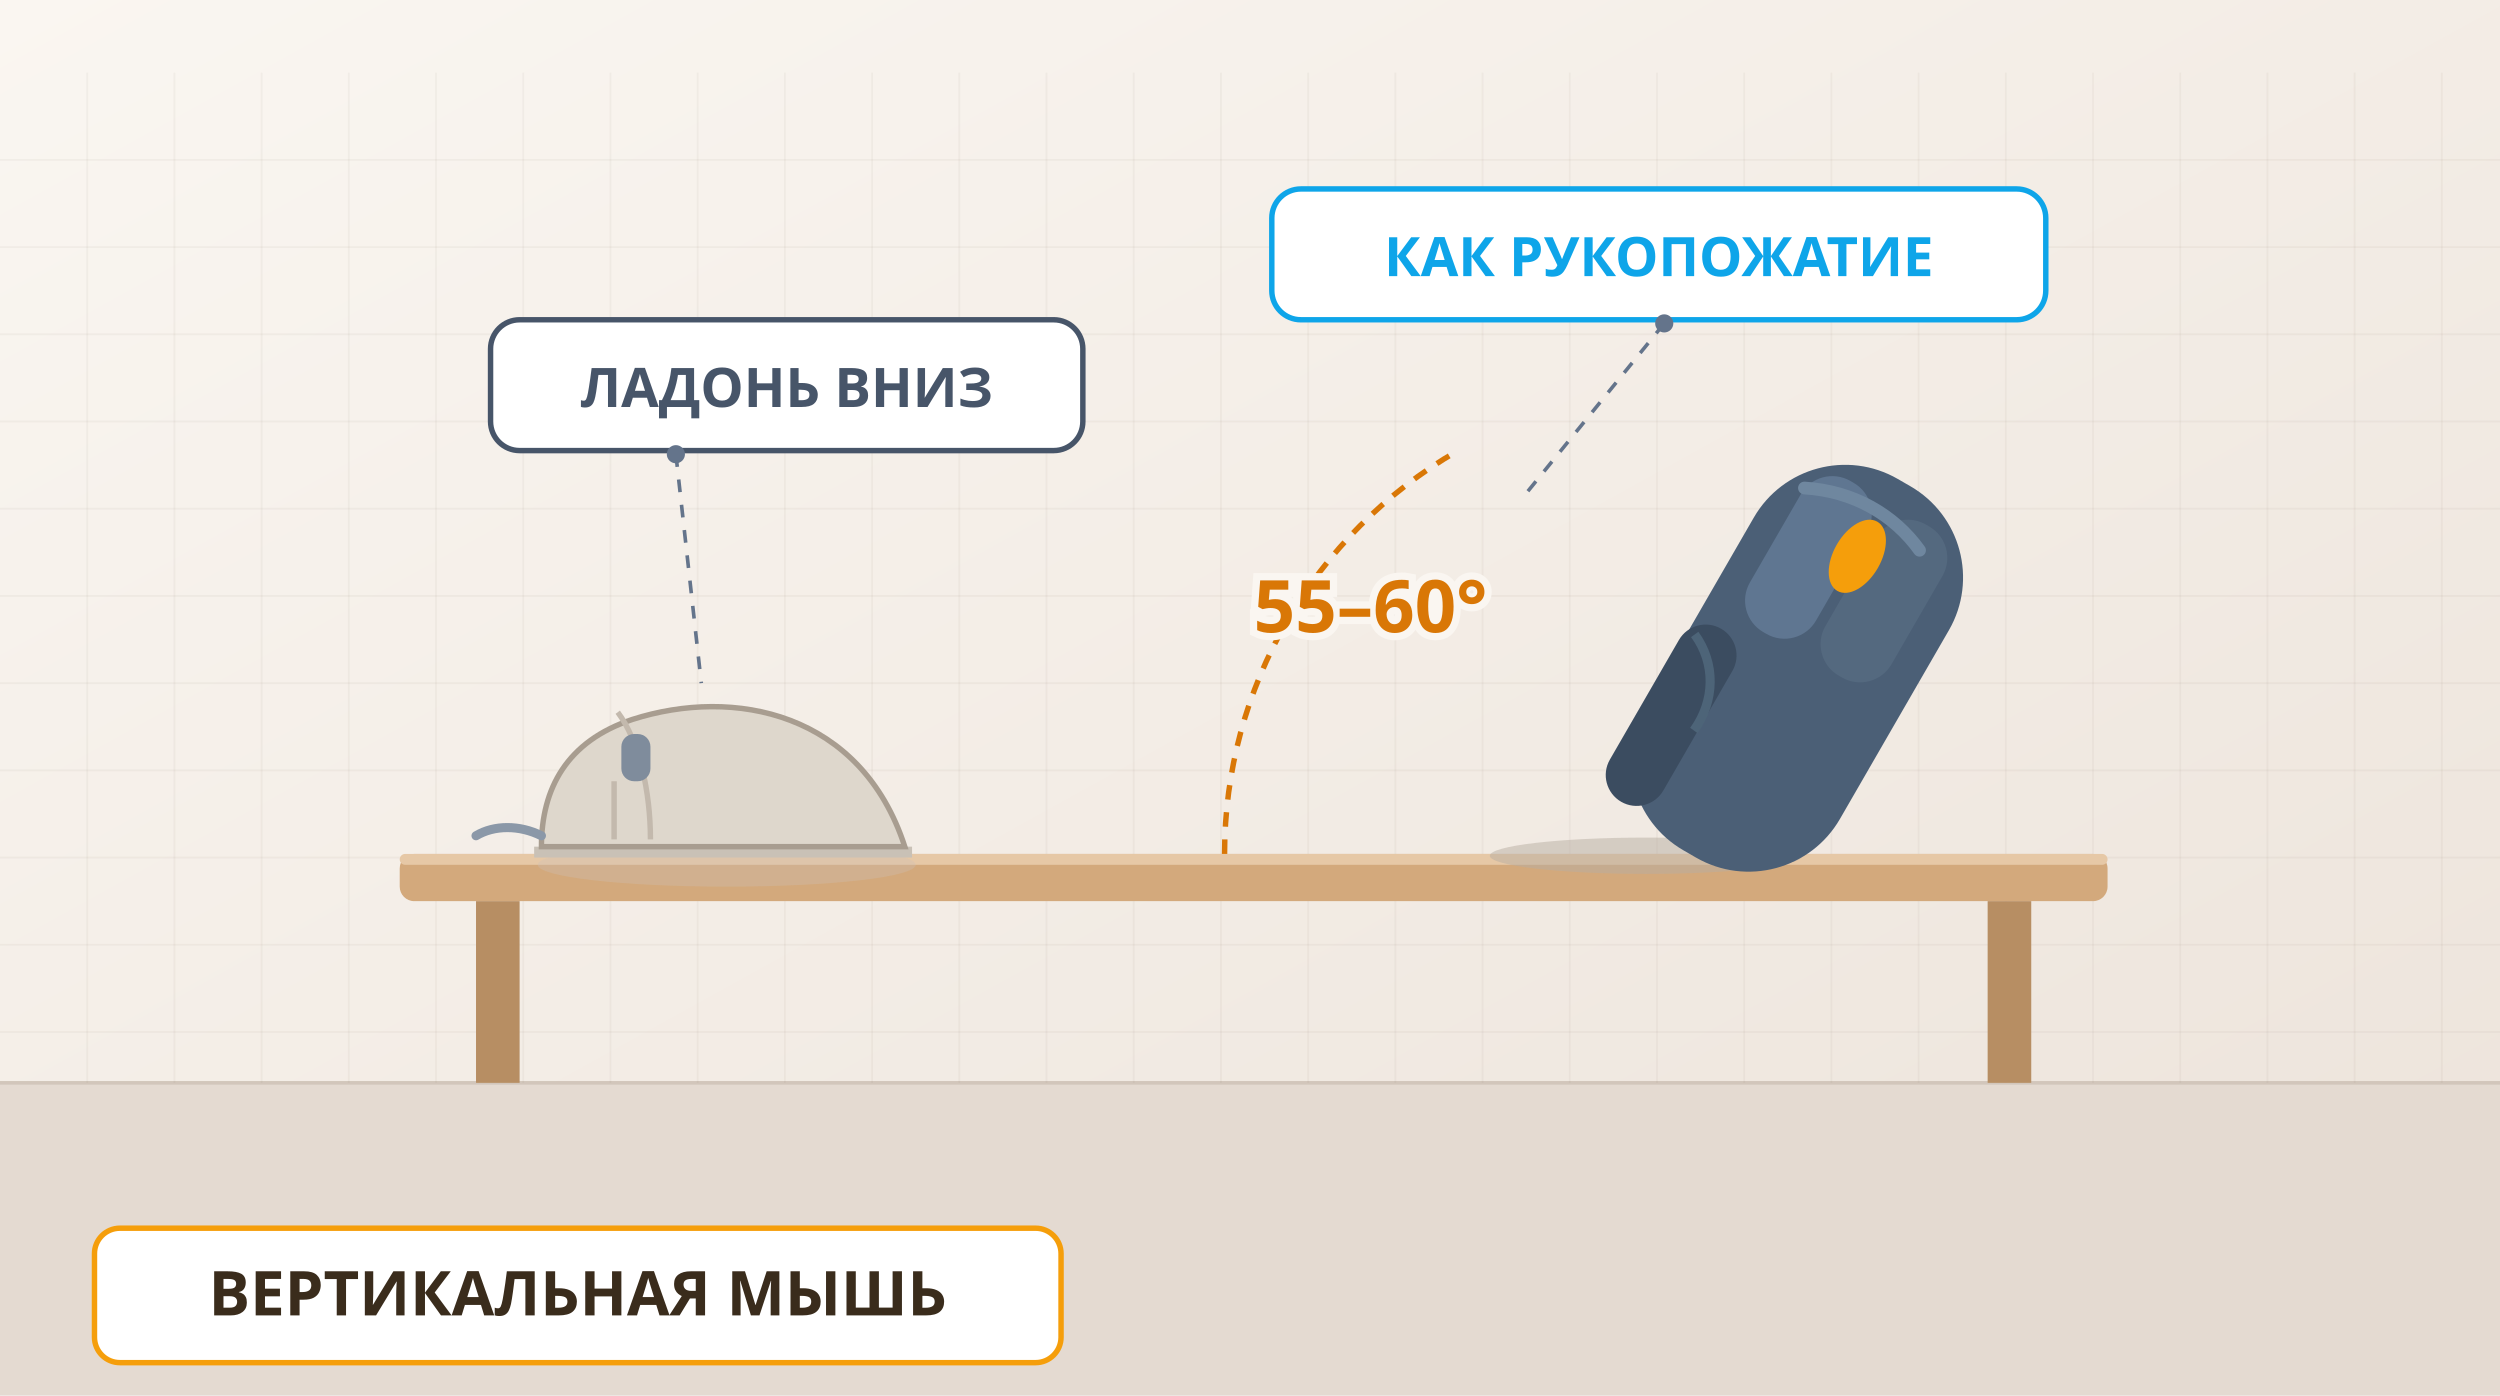
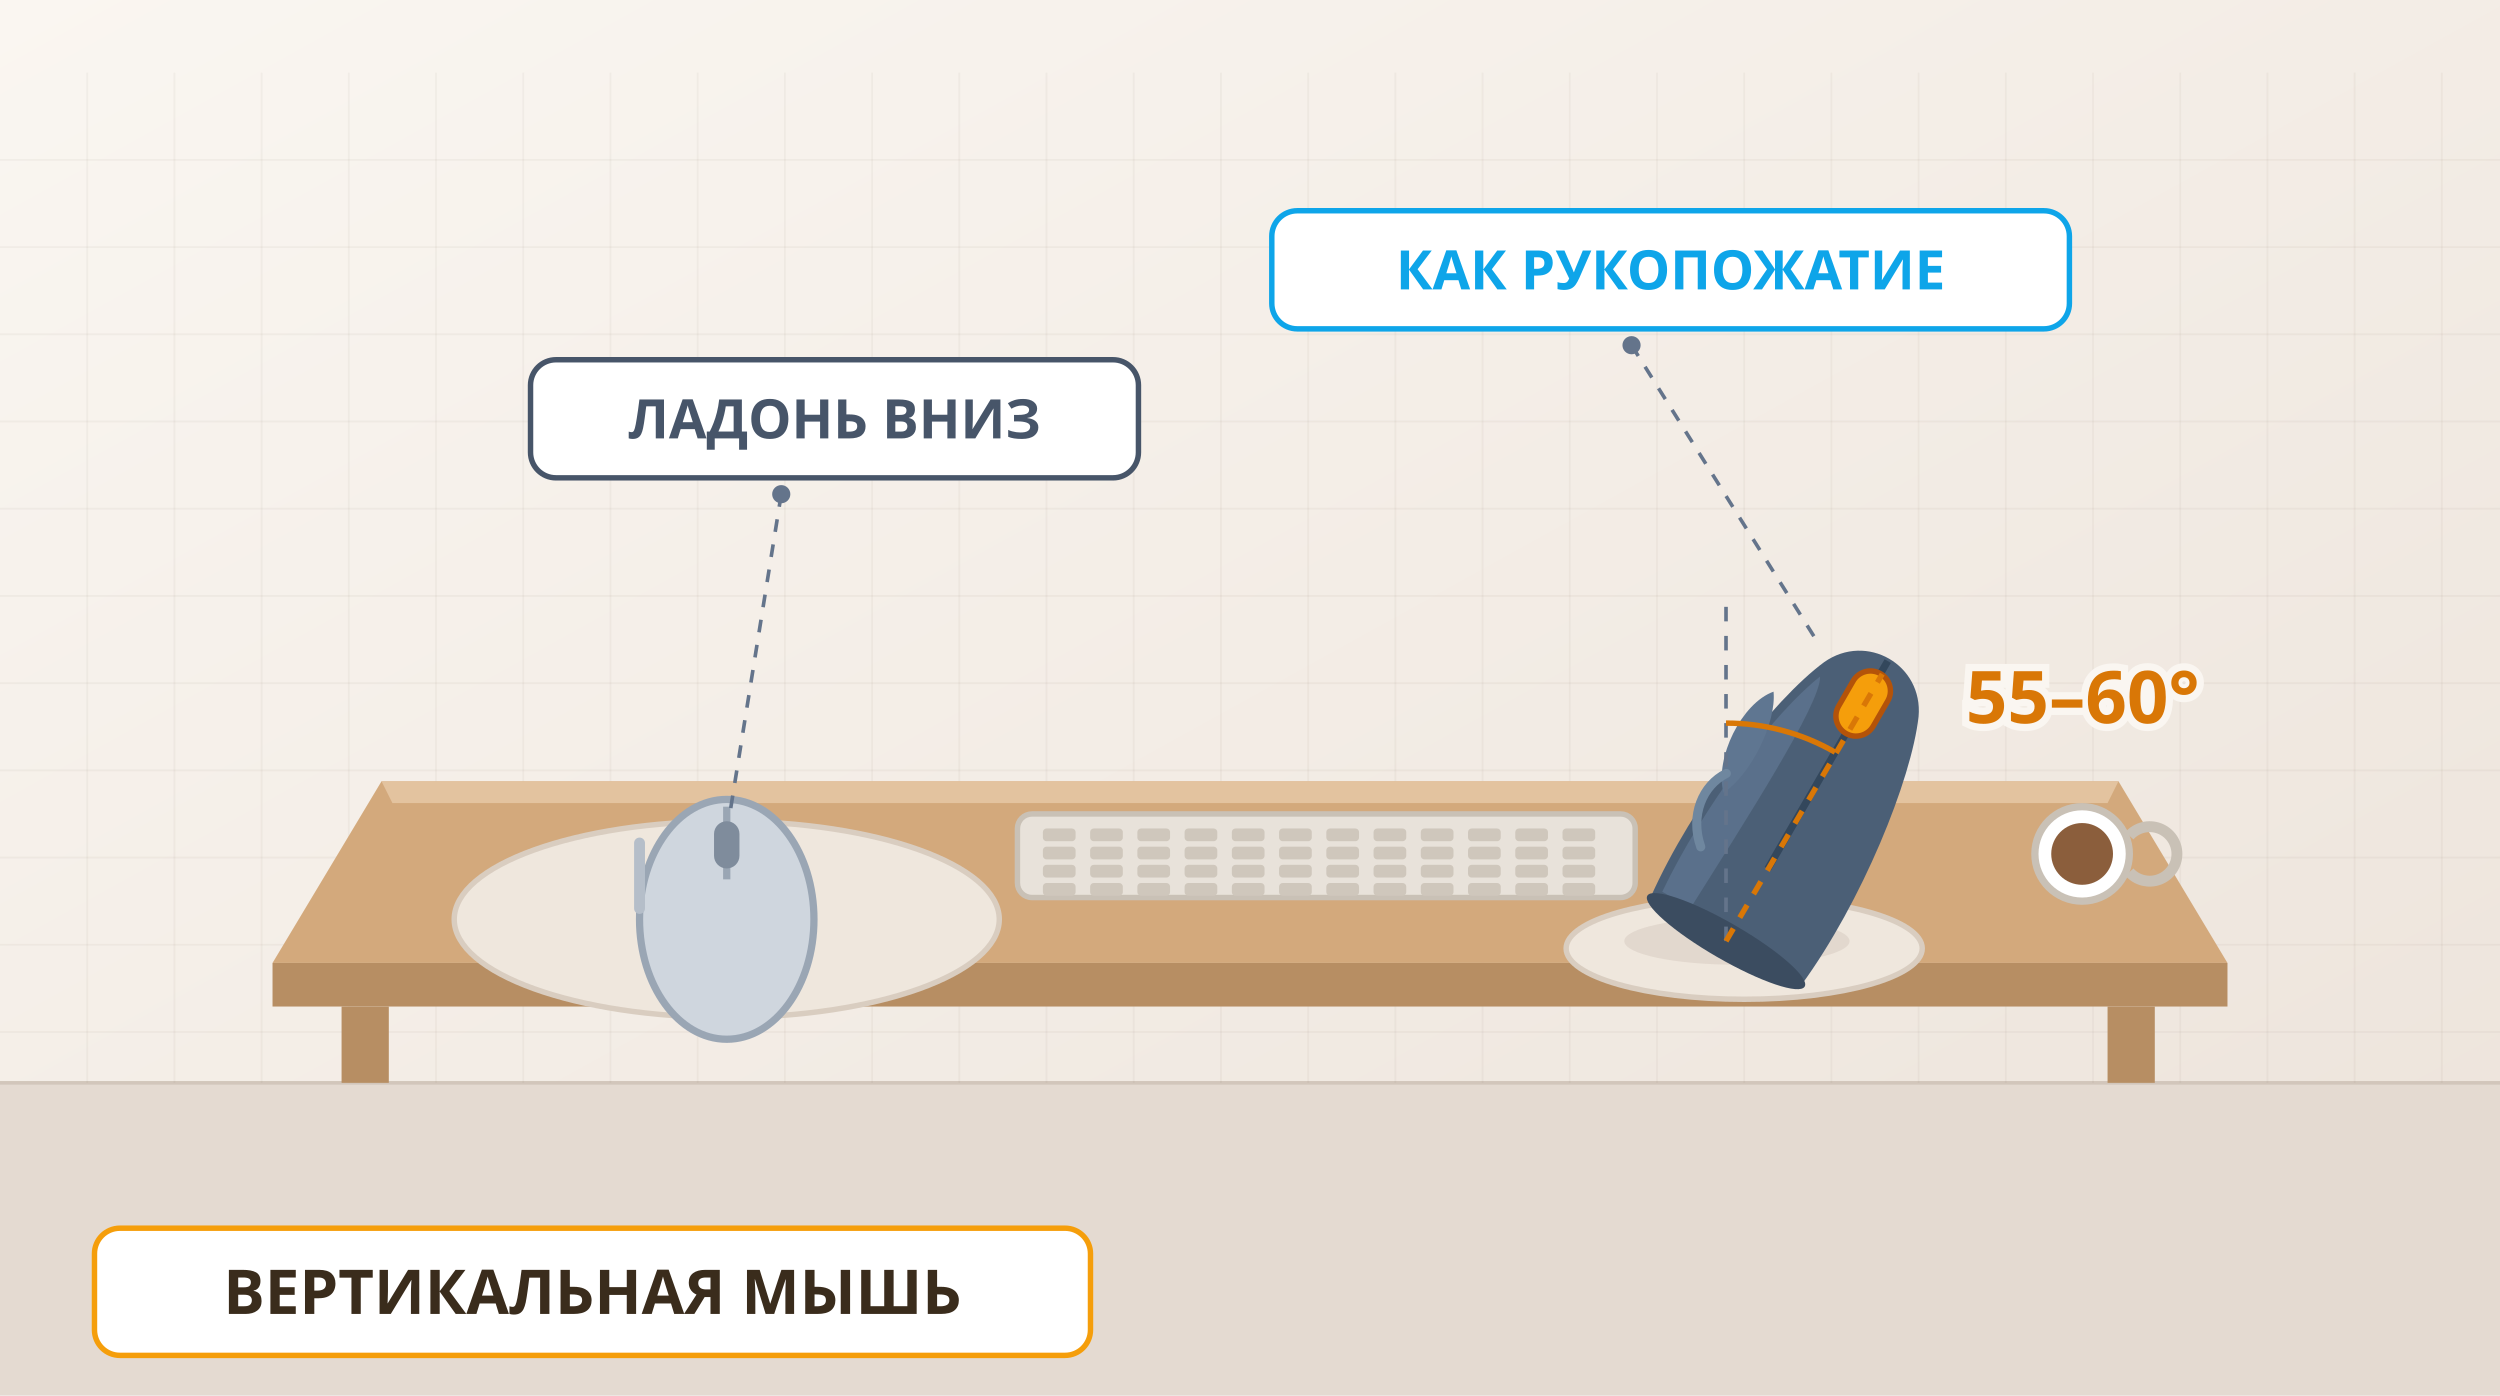
<svg xmlns="http://www.w3.org/2000/svg" viewBox="0 0 1376 768" width="1376" height="768">
  <defs>
    <linearGradient id="bg" x1="0%" y1="0%" x2="100%" y2="100%">
      <stop offset="0%" stop-color="#faf6f1" />
      <stop offset="100%" stop-color="#ece3da" />
    </linearGradient>
  </defs>
  <rect width="1376" height="768" fill="url(#bg)" />
  <rect x="0" y="596" width="1376" height="172" fill="#e4dad1" />
  <line x1="0" y1="596" x2="1376" y2="596" stroke="#d2c6bb" stroke-width="2" />
  <g stroke="#7c6a58" stroke-opacity="0.055" stroke-width="1">
    <line x1="48" y1="40" x2="48" y2="596" />
    <line x1="96" y1="40" x2="96" y2="596" />
    <line x1="144" y1="40" x2="144" y2="596" />
    <line x1="192" y1="40" x2="192" y2="596" />
    <line x1="240" y1="40" x2="240" y2="596" />
    <line x1="288" y1="40" x2="288" y2="596" />
    <line x1="336" y1="40" x2="336" y2="596" />
    <line x1="384" y1="40" x2="384" y2="596" />
    <line x1="432" y1="40" x2="432" y2="596" />
    <line x1="480" y1="40" x2="480" y2="596" />
    <line x1="528" y1="40" x2="528" y2="596" />
    <line x1="576" y1="40" x2="576" y2="596" />
    <line x1="624" y1="40" x2="624" y2="596" />
    <line x1="672" y1="40" x2="672" y2="596" />
    <line x1="720" y1="40" x2="720" y2="596" />
    <line x1="768" y1="40" x2="768" y2="596" />
    <line x1="816" y1="40" x2="816" y2="596" />
    <line x1="864" y1="40" x2="864" y2="596" />
    <line x1="912" y1="40" x2="912" y2="596" />
    <line x1="960" y1="40" x2="960" y2="596" />
    <line x1="1008" y1="40" x2="1008" y2="596" />
    <line x1="1056" y1="40" x2="1056" y2="596" />
    <line x1="1104" y1="40" x2="1104" y2="596" />
    <line x1="1152" y1="40" x2="1152" y2="596" />
    <line x1="1200" y1="40" x2="1200" y2="596" />
    <line x1="1248" y1="40" x2="1248" y2="596" />
    <line x1="1296" y1="40" x2="1296" y2="596" />
    <line x1="1344" y1="40" x2="1344" y2="596" />
    <line x1="0" y1="88" x2="1376" y2="88" />
    <line x1="0" y1="136" x2="1376" y2="136" />
    <line x1="0" y1="184" x2="1376" y2="184" />
    <line x1="0" y1="232" x2="1376" y2="232" />
    <line x1="0" y1="280" x2="1376" y2="280" />
    <line x1="0" y1="328" x2="1376" y2="328" />
    <line x1="0" y1="376" x2="1376" y2="376" />
    <line x1="0" y1="424" x2="1376" y2="424" />
    <line x1="0" y1="472" x2="1376" y2="472" />
    <line x1="0" y1="520" x2="1376" y2="520" />
    <line x1="0" y1="568" x2="1376" y2="568" />
  </g>
-   <rect x="220" y="470" width="940" height="26" rx="8" fill="#d3a97c" />
-   <rect x="220" y="470" width="940" height="6" rx="3" fill="#e6c8a6" />
-   <rect x="262" y="496" width="24" height="100" fill="#b78e63" />
-   <rect x="1094" y="496" width="24" height="100" fill="#b78e63" />
-   <ellipse cx="400" cy="476" rx="104" ry="12" fill="#cdc0b5" fill-opacity="0.32" />
-   <path d="M294 466 L502 466 L502 472 L294 472 Z" fill="#c9c1b6" />
-   <path d="M298 466 C298 434 312 408 348 396 C404 378 474 392 498 466 Z" fill="#ded7cc" stroke="#a89d90" stroke-width="3" />
-   <path d="M340 392 C352 408 358 436 358 462" fill="none" stroke="#c3b9ad" stroke-width="3" />
-   <rect x="342" y="404" width="16" height="26" rx="7" fill="#7f8c9c" />
-   <path d="M338 430 L338 462" stroke="#c3b9ad" stroke-width="3" />
-   <path d="M298 460 C286 454 272 454 262 460" fill="none" stroke="#8b98a8" stroke-width="5" stroke-linecap="round" />
-   <ellipse cx="906" cy="471" rx="86" ry="10" fill="#b9afa3" fill-opacity="0.5" />
-   <g transform="translate(930 470) rotate(30)">
-     <rect x="-62" y="-236" width="124" height="236" rx="58" fill="#4b5f76" />
-     <rect x="-46" y="-222" width="42" height="96" rx="20" fill="#5f7691" />
-     <rect x="2" y="-222" width="42" height="96" rx="20" fill="#54697f" />
-     <ellipse cx="-2" cy="-188" rx="13" ry="22" fill="#f59e0b" />
-     <rect x="-64" y="-116" width="34" height="110" rx="17" fill="#3b4c60" />
-     <path d="M-58 -106 C-40 -98 -30 -80 -32 -60" stroke="#4d6478" stroke-width="5" fill="none" />
-     <path d="M-46 -206 C-22 -218 4 -218 26 -208" stroke="#6f879f" stroke-width="7" fill="none" stroke-linecap="round" />
+   <g>
+     <polygon points="210,430 1166,430 1226,530 150,530" fill="#d3a97c" />
+     <polygon points="210,430 1166,430 1160,442 216,442" fill="#e6c8a6" opacity="0.85" />
+     <polygon points="150,530 1226,530 1226,554 150,554" fill="#b78e63" />
+     <rect x="188" y="554" width="26" height="42" fill="#b78e63" />
+     <rect x="1160" y="554" width="26" height="42" fill="#b78e63" />
  </g>
-   <path d="M674 470 A256 256 0 0 1 802 248.297" fill="none" stroke="#d97706" stroke-width="3" stroke-dasharray="8 7" />
-   <text x="690" y="348" font-family="system-ui, sans-serif" font-size="40" font-weight="800" fill="#d97706" text-anchor="start" stroke="#faf6f1" stroke-width="8" paint-order="stroke">55–60°</text>
+   <rect x="560" y="448" width="340" height="46" rx="8" fill="#e8e2da" stroke="#c9c1b6" stroke-width="3" />
+   <rect x="574" y="456" width="18" height="7" rx="2" fill="#cfc7bc" />
+   <rect x="600" y="456" width="18" height="7" rx="2" fill="#cfc7bc" />
+   <rect x="626" y="456" width="18" height="7" rx="2" fill="#cfc7bc" />
+   <rect x="652" y="456" width="18" height="7" rx="2" fill="#cfc7bc" />
+   <rect x="678" y="456" width="18" height="7" rx="2" fill="#cfc7bc" />
+   <rect x="704" y="456" width="18" height="7" rx="2" fill="#cfc7bc" />
+   <rect x="730" y="456" width="18" height="7" rx="2" fill="#cfc7bc" />
+   <rect x="756" y="456" width="18" height="7" rx="2" fill="#cfc7bc" />
+   <rect x="782" y="456" width="18" height="7" rx="2" fill="#cfc7bc" />
+   <rect x="808" y="456" width="18" height="7" rx="2" fill="#cfc7bc" />
+   <rect x="834" y="456" width="18" height="7" rx="2" fill="#cfc7bc" />
+   <rect x="860" y="456" width="18" height="7" rx="2" fill="#cfc7bc" />
+   <rect x="574" y="466" width="18" height="7" rx="2" fill="#cfc7bc" />
+   <rect x="600" y="466" width="18" height="7" rx="2" fill="#cfc7bc" />
+   <rect x="626" y="466" width="18" height="7" rx="2" fill="#cfc7bc" />
+   <rect x="652" y="466" width="18" height="7" rx="2" fill="#cfc7bc" />
+   <rect x="678" y="466" width="18" height="7" rx="2" fill="#cfc7bc" />
+   <rect x="704" y="466" width="18" height="7" rx="2" fill="#cfc7bc" />
+   <rect x="730" y="466" width="18" height="7" rx="2" fill="#cfc7bc" />
+   <rect x="756" y="466" width="18" height="7" rx="2" fill="#cfc7bc" />
+   <rect x="782" y="466" width="18" height="7" rx="2" fill="#cfc7bc" />
+   <rect x="808" y="466" width="18" height="7" rx="2" fill="#cfc7bc" />
+   <rect x="834" y="466" width="18" height="7" rx="2" fill="#cfc7bc" />
+   <rect x="860" y="466" width="18" height="7" rx="2" fill="#cfc7bc" />
+   <rect x="574" y="476" width="18" height="7" rx="2" fill="#cfc7bc" />
+   <rect x="600" y="476" width="18" height="7" rx="2" fill="#cfc7bc" />
+   <rect x="626" y="476" width="18" height="7" rx="2" fill="#cfc7bc" />
+   <rect x="652" y="476" width="18" height="7" rx="2" fill="#cfc7bc" />
+   <rect x="678" y="476" width="18" height="7" rx="2" fill="#cfc7bc" />
+   <rect x="704" y="476" width="18" height="7" rx="2" fill="#cfc7bc" />
+   <rect x="730" y="476" width="18" height="7" rx="2" fill="#cfc7bc" />
+   <rect x="756" y="476" width="18" height="7" rx="2" fill="#cfc7bc" />
+   <rect x="782" y="476" width="18" height="7" rx="2" fill="#cfc7bc" />
+   <rect x="808" y="476" width="18" height="7" rx="2" fill="#cfc7bc" />
+   <rect x="834" y="476" width="18" height="7" rx="2" fill="#cfc7bc" />
+   <rect x="860" y="476" width="18" height="7" rx="2" fill="#cfc7bc" />
+   <rect x="574" y="486" width="18" height="7" rx="2" fill="#cfc7bc" />
+   <rect x="600" y="486" width="18" height="7" rx="2" fill="#cfc7bc" />
+   <rect x="626" y="486" width="18" height="7" rx="2" fill="#cfc7bc" />
+   <rect x="652" y="486" width="18" height="7" rx="2" fill="#cfc7bc" />
+   <rect x="678" y="486" width="18" height="7" rx="2" fill="#cfc7bc" />
+   <rect x="704" y="486" width="18" height="7" rx="2" fill="#cfc7bc" />
+   <rect x="730" y="486" width="18" height="7" rx="2" fill="#cfc7bc" />
+   <rect x="756" y="486" width="18" height="7" rx="2" fill="#cfc7bc" />
+   <rect x="782" y="486" width="18" height="7" rx="2" fill="#cfc7bc" />
+   <rect x="808" y="486" width="18" height="7" rx="2" fill="#cfc7bc" />
+   <rect x="834" y="486" width="18" height="7" rx="2" fill="#cfc7bc" />
+   <rect x="860" y="486" width="18" height="7" rx="2" fill="#cfc7bc" />
+   <ellipse cx="400" cy="506" rx="150" ry="54" fill="#efe7dd" stroke="#d9cdc0" stroke-width="3" />
+   <ellipse cx="400" cy="506" rx="48" ry="66" fill="#cfd6de" stroke="#9aa6b4" stroke-width="4" />
+   <path d="M400 444 L400 484" stroke="#9aa6b4" stroke-width="4" />
+   <rect x="393" y="452" width="14" height="26" rx="7" fill="#7f8c9c" />
+   <path d="M352 464 L352 500" stroke="#b5bec9" stroke-width="6" stroke-linecap="round" />
+   <ellipse cx="960" cy="522" rx="98" ry="28" fill="#efe7dd" stroke="#d9cdc0" stroke-width="3" />
+   <ellipse cx="956" cy="518" rx="62" ry="13" fill="#cdc0b5" fill-opacity="0.38" />
+   <g transform="translate(950 518) rotate(30)">
+     <path d="M-48 0 C-54 -56 -44 -128 -30 -160 C-18 -186 18 -186 30 -160 C44 -128 54 -56 48 0 Z" fill="#4b5f76" />
+     <path d="M-44 -6 C-48 -58 -40 -122 -28 -152 C-20 -140 -24 -60 -26 -6 Z" fill="#5f7691" opacity="0.75" />
+     <ellipse cx="0" cy="0" rx="50" ry="10" fill="#3b4c60" />
+     <path d="M0 -178 L0 -46" stroke="#33475c" stroke-width="4" />
+     <rect x="-11" y="-170" width="22" height="38" rx="11" fill="#f59e0b" stroke="#b45309" stroke-width="3" />
+     <path d="M-42 -70 C-56 -84 -58 -118 -46 -132 C-36 -118 -34 -86 -42 -70 Z" fill="#5f7691" />
+     <path d="M-38 -38 C-52 -50 -54 -68 -46 -80" fill="none" stroke="#6f879f" stroke-width="5" stroke-linecap="round" />
+   </g>
+   <path d="M950 518 L950 330" stroke="#64748b" stroke-width="2" stroke-dasharray="8 8" />
+   <path d="M950 518 L1036 371" stroke="#d97706" stroke-width="3" stroke-dasharray="8 7" />
+   <path d="M950 398 A120 120 0 0 1 1010 414" fill="none" stroke="#d97706" stroke-width="3" />
+   <text x="1082" y="398" font-family="system-ui, sans-serif" font-size="40" font-weight="800" fill="#d97706" paint-order="stroke" stroke="#faf6f1" stroke-width="8">55–60°</text>
+   <circle cx="1146" cy="470" r="26" fill="#ffffff" stroke="#c9c1b6" stroke-width="4" />
+   <circle cx="1146" cy="470" r="17" fill="#8b5e3c" />
+   <path d="M1172 460 A15 15 0 1 1 1172 480" fill="none" stroke="#c9c1b6" stroke-width="6" />
  <g>
-     <rect x="270" y="176" width="326" height="72" rx="16" fill="#ffffff" stroke="#475569" stroke-width="3" />
-     <text x="433" y="224" font-family="system-ui, sans-serif" font-size="30" font-weight="800" fill="#475569" text-anchor="middle">ЛАДОНЬ ВНИЗ</text>
+     <rect x="292.0" y="198" width="334.6" height="65" rx="14" fill="#ffffff" stroke="#475569" stroke-width="3" />
+     <text x="459.3" y="241.3" font-family="system-ui, sans-serif" font-size="30" font-weight="800" fill="#475569" text-anchor="middle">ЛАДОНЬ ВНИЗ</text>
  </g>
-   <path d="M372 250 L386 376" fill="none" stroke="#64748b" stroke-width="2" stroke-dasharray="7 7" />
-   <circle cx="372" cy="250" r="5" fill="#64748b" />
+   <path d="M430 272 L402 446" fill="none" stroke="#64748b" stroke-width="2" stroke-dasharray="7 7" />
+   <circle cx="430" cy="272" r="5" fill="#64748b" />
  <g>
-     <rect x="700" y="104" width="426" height="72" rx="16" fill="#ffffff" stroke="#0ea5e9" stroke-width="3" />
-     <text x="913" y="152" font-family="system-ui, sans-serif" font-size="30" font-weight="800" fill="#0ea5e9" text-anchor="middle">КАК РУКОПОЖАТИЕ</text>
+     <rect x="700.0" y="116" width="439.0" height="65" rx="14" fill="#ffffff" stroke="#0ea5e9" stroke-width="3" />
+     <text x="919.5" y="159.3" font-family="system-ui, sans-serif" font-size="30" font-weight="800" fill="#0ea5e9" text-anchor="middle">КАК РУКОПОЖАТИЕ</text>
  </g>
-   <path d="M916 178 L838 274" fill="none" stroke="#64748b" stroke-width="2" stroke-dasharray="7 7" />
-   <circle cx="916" cy="178" r="5" fill="#64748b" />
-   <rect x="52" y="676" width="532" height="74" rx="14" fill="#ffffff" stroke="#f59e0b" stroke-width="3" />
-   <text x="318" y="724" font-family="system-ui, sans-serif" font-size="34" font-weight="800" fill="#3a2c1c" text-anchor="middle">ВЕРТИКАЛЬНАЯ МЫШЬ</text>
+   <path d="M898 190 L1002 356" fill="none" stroke="#64748b" stroke-width="2" stroke-dasharray="7 7" />
+   <circle cx="898" cy="190" r="5" fill="#64748b" />
+   <g>
+     <rect x="52.0" y="676" width="548.2" height="70" rx="14" fill="#ffffff" stroke="#f59e0b" stroke-width="3" />
+     <text x="326.1" y="723.2" font-family="system-ui, sans-serif" font-size="34" font-weight="800" fill="#3a2c1c" text-anchor="middle">ВЕРТИКАЛЬНАЯ МЫШЬ</text>
+   </g>
</svg>
